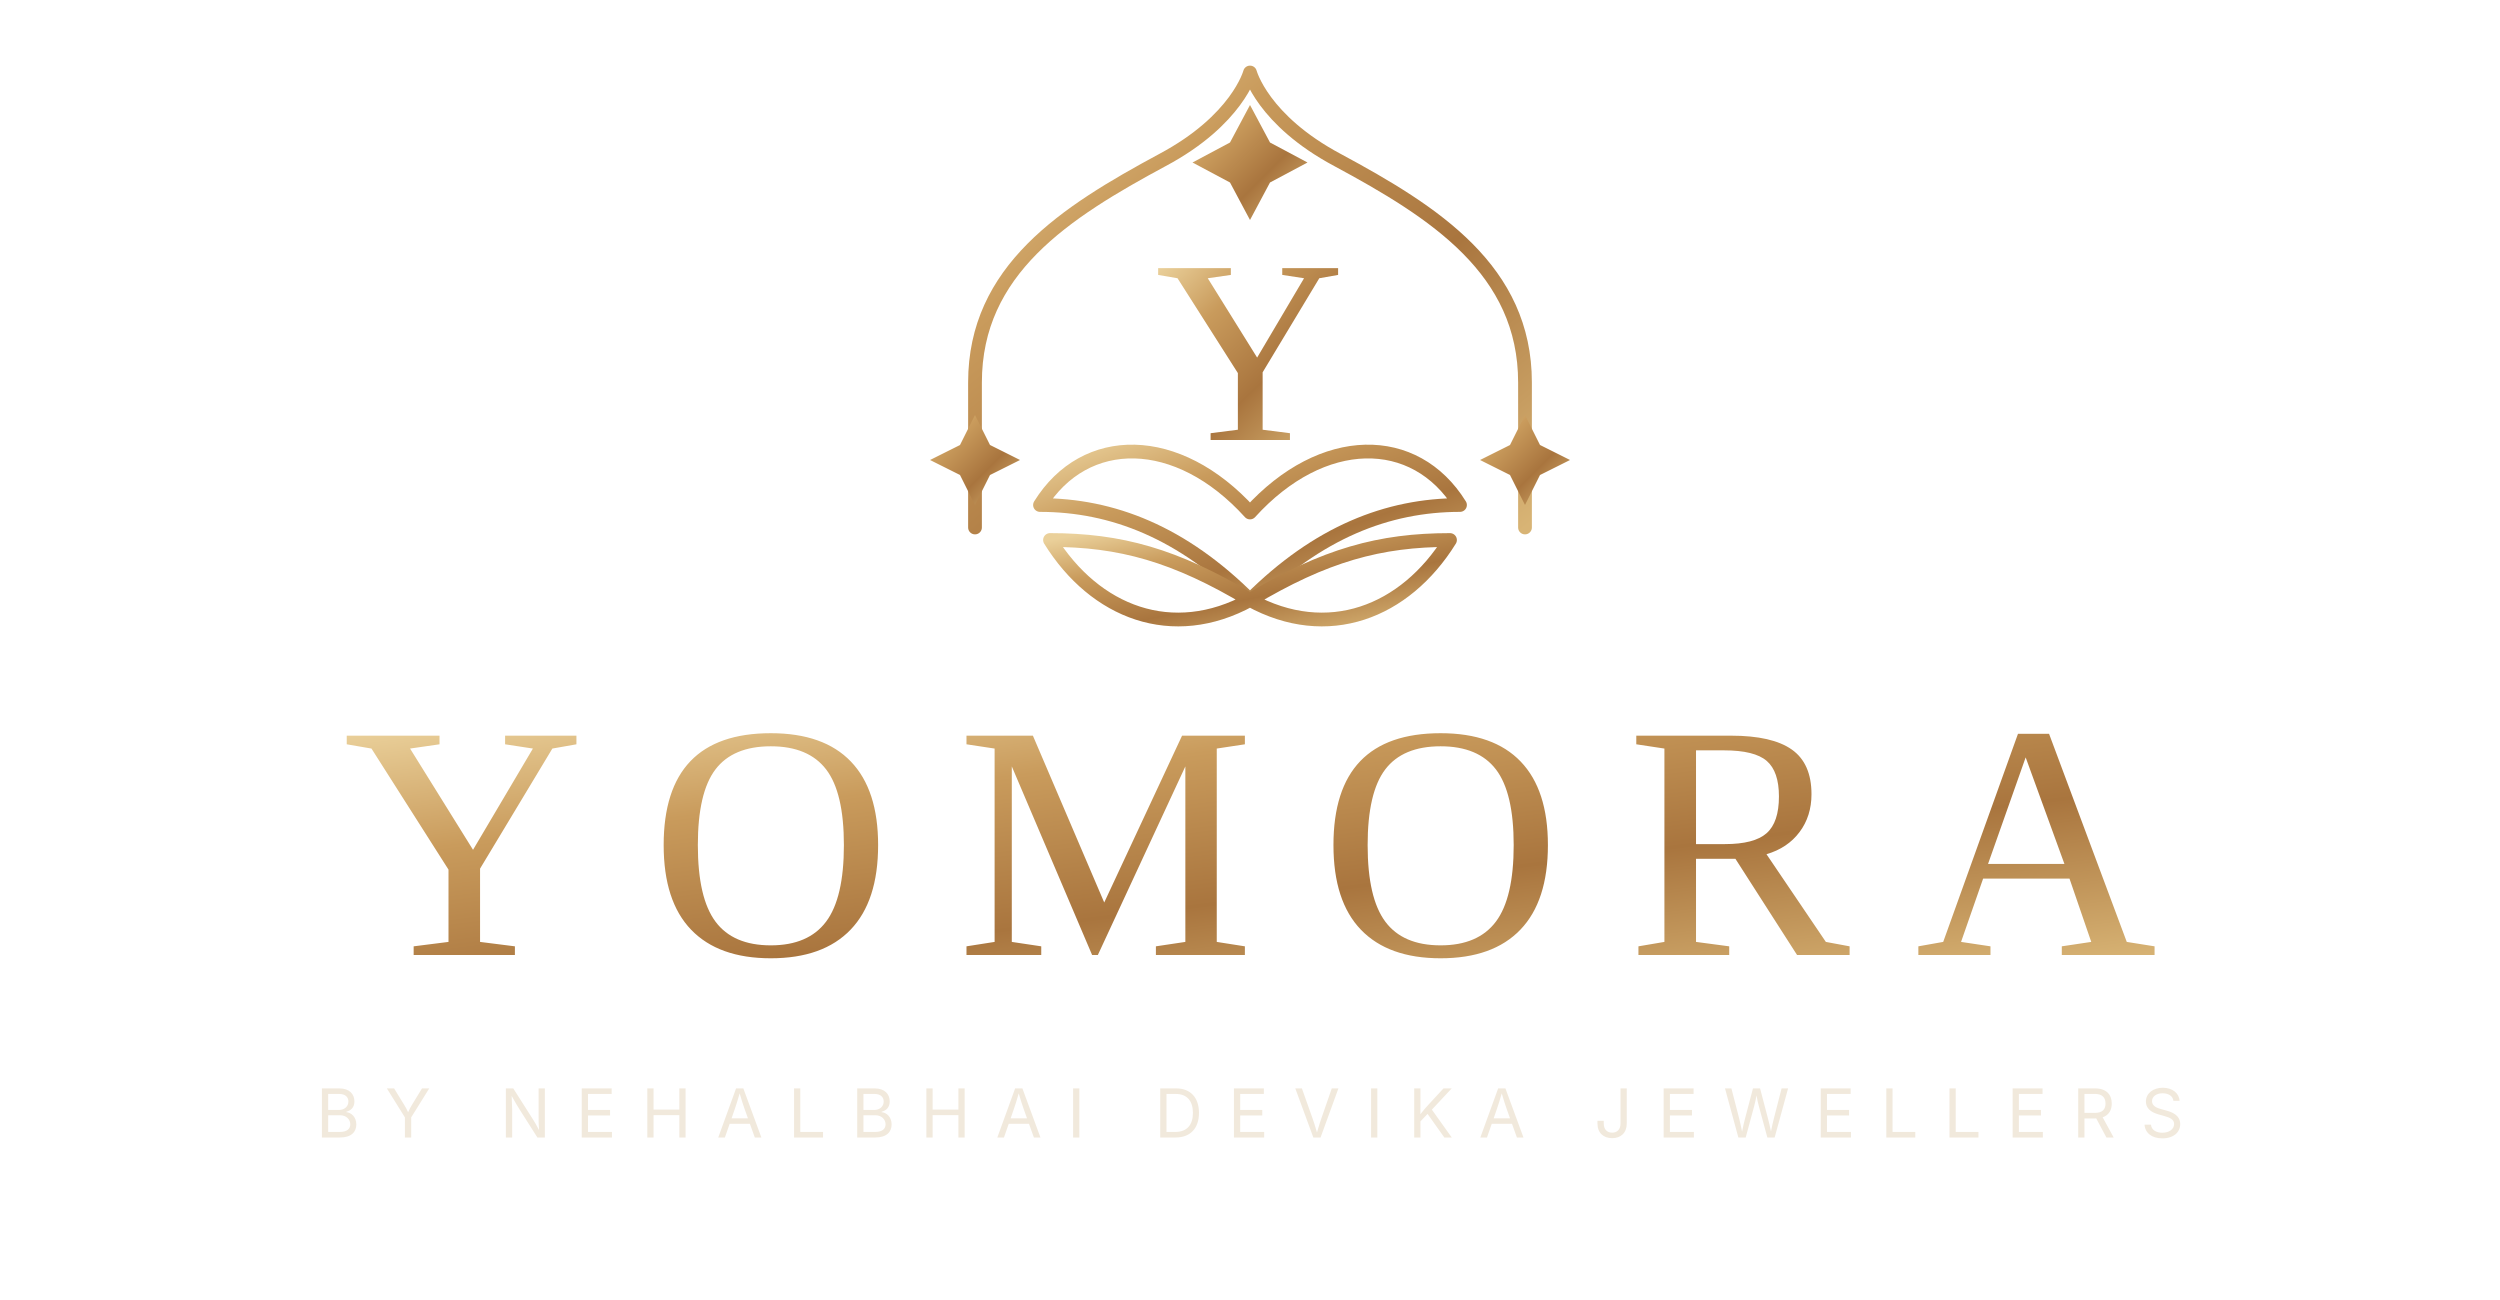
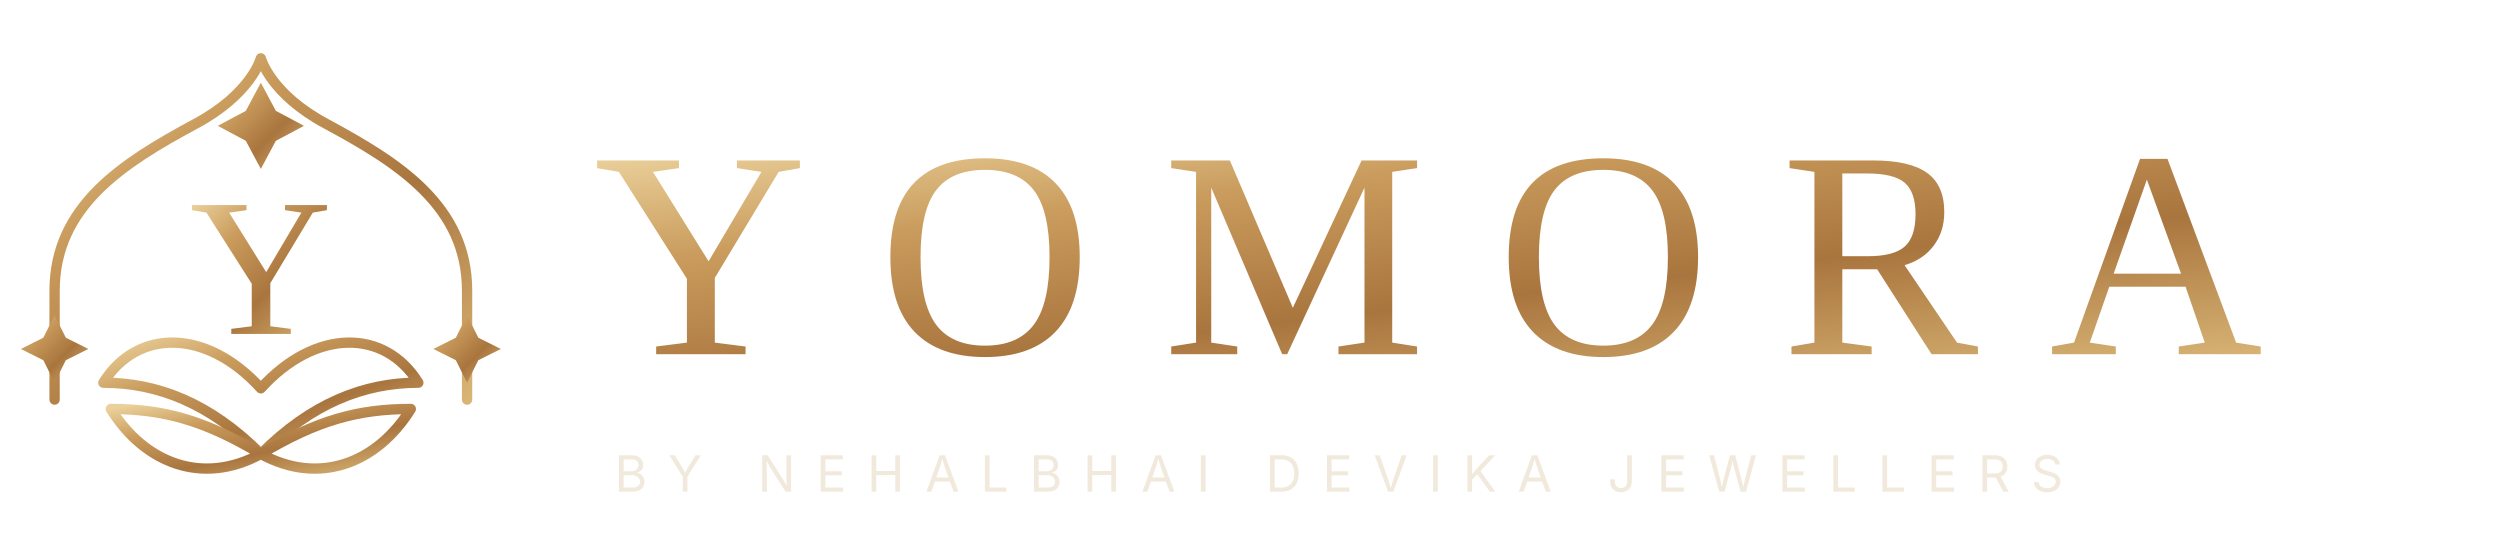
- <svg xmlns="http://www.w3.org/2000/svg" width="1000" height="520" viewBox="0 0 1000 520" role="img" aria-labelledby="title desc">
+ <svg xmlns="http://www.w3.org/2000/svg" width="1200" height="260" viewBox="0 0 1200 260" role="img" aria-labelledby="title desc">
  <defs>
    <linearGradient id="gold" x1="0" y1="0" x2="1" y2="1">
      <stop offset="0" stop-color="#ead09a" />
      <stop offset="0.28" stop-color="#c99b5c" />
      <stop offset="0.62" stop-color="#a9753e" />
      <stop offset="1" stop-color="#d8b475" />
    </linearGradient>
  </defs>
-   <g fill="none" stroke="url(#gold)" stroke-width="5.5" stroke-linecap="round" stroke-linejoin="round">
-     <path d="M390 211v-58c0-45 36-68 75-89 30-16 35-35 35-35s5 19 35 35c39 21 75 44 75 89v58" />
-     <path d="M390 211h43m134 0h43" />
-     <path d="M500 205c-29-32-66-32-84-3 29 0 57 11 84 38 27-27 55-38 84-38-18-29-55-29-84 3z" />
-     <path d="M500 240c-30-18-52-24-80-24 18 29 49 41 80 24 31 17 62 5 80-24-28 0-50 6-80 24z" />
+   <g transform="translate(10 28)">
+     <g transform="scale(.9) translate(-372 -29)">
+       <g fill="none" stroke="url(#gold)" stroke-width="5.5" stroke-linecap="round" stroke-linejoin="round">
+         <path d="M390 211v-58c0-45 36-68 75-89 30-16 35-35 35-35s5 19 35 35c39 21 75 44 75 89v58" />
+         <path d="M390 211h43m134 0h43" />
+         <path d="M500 205c-29-32-66-32-84-3 29 0 57 11 84 38 27-27 55-38 84-38-18-29-55-29-84 3z" />
+         <path d="M500 240c-30-18-52-24-80-24 18 29 49 41 80 24 31 17 62 5 80-24-28 0-50 6-80 24z" />
+       </g>
+       <g fill="url(#gold)">
+         <path d="m500 42 8 15 15 8-15 8-8 15-8-15-15-8 15-8z" />
+         <path d="m390 166 6 12 12 6-12 6-6 12-6-12-12-6 12-6z" />
+         <path d="m610 166 6 12 12 6-12 6-6 12-6-12-12-6 12-6z" />
+         <text x="500" y="176" text-anchor="middle" font-family="Cormorant Garamond, Georgia, Times New Roman, serif" font-size="105" font-weight="500">Y</text>
+       </g>
+     </g>
  </g>
-   <g fill="url(#gold)">
-     <path d="m500 42 8 15 15 8-15 8-8 15-8-15-15-8 15-8z" />
-     <path d="m390 166 6 12 12 6-12 6-6 12-6-12-12-6 12-6z" />
-     <path d="m610 166 6 12 12 6-12 6-6 12-6-12-12-6 12-6z" />
-     <text x="500" y="176" text-anchor="middle" font-family="Cormorant Garamond, Georgia, Times New Roman, serif" font-size="105" font-weight="500">Y</text>
-     <text x="500" y="382" text-anchor="middle" font-family="Cormorant Garamond, Georgia, Times New Roman, serif" font-size="134" font-weight="500" letter-spacing="26">YOMORA</text>
-   </g>
-   <text x="500" y="455" text-anchor="middle" fill="#f1e9dc" font-family="Inter, Arial, sans-serif" font-size="27" font-weight="400" letter-spacing="10">BY NEHALBHAI DEVIKA JEWELLERS</text>
+   <text x="285" y="170" fill="url(#gold)" font-family="Cormorant Garamond, Georgia, Times New Roman, serif" font-size="142" font-weight="400" letter-spacing="34">YOMORA</text>
+   <text x="295" y="236" fill="#f1e9dc" font-family="Inter, Arial, sans-serif" font-size="24" font-weight="400" letter-spacing="10">BY NEHALBHAI DEVIKA JEWELLERS</text>
</svg>
